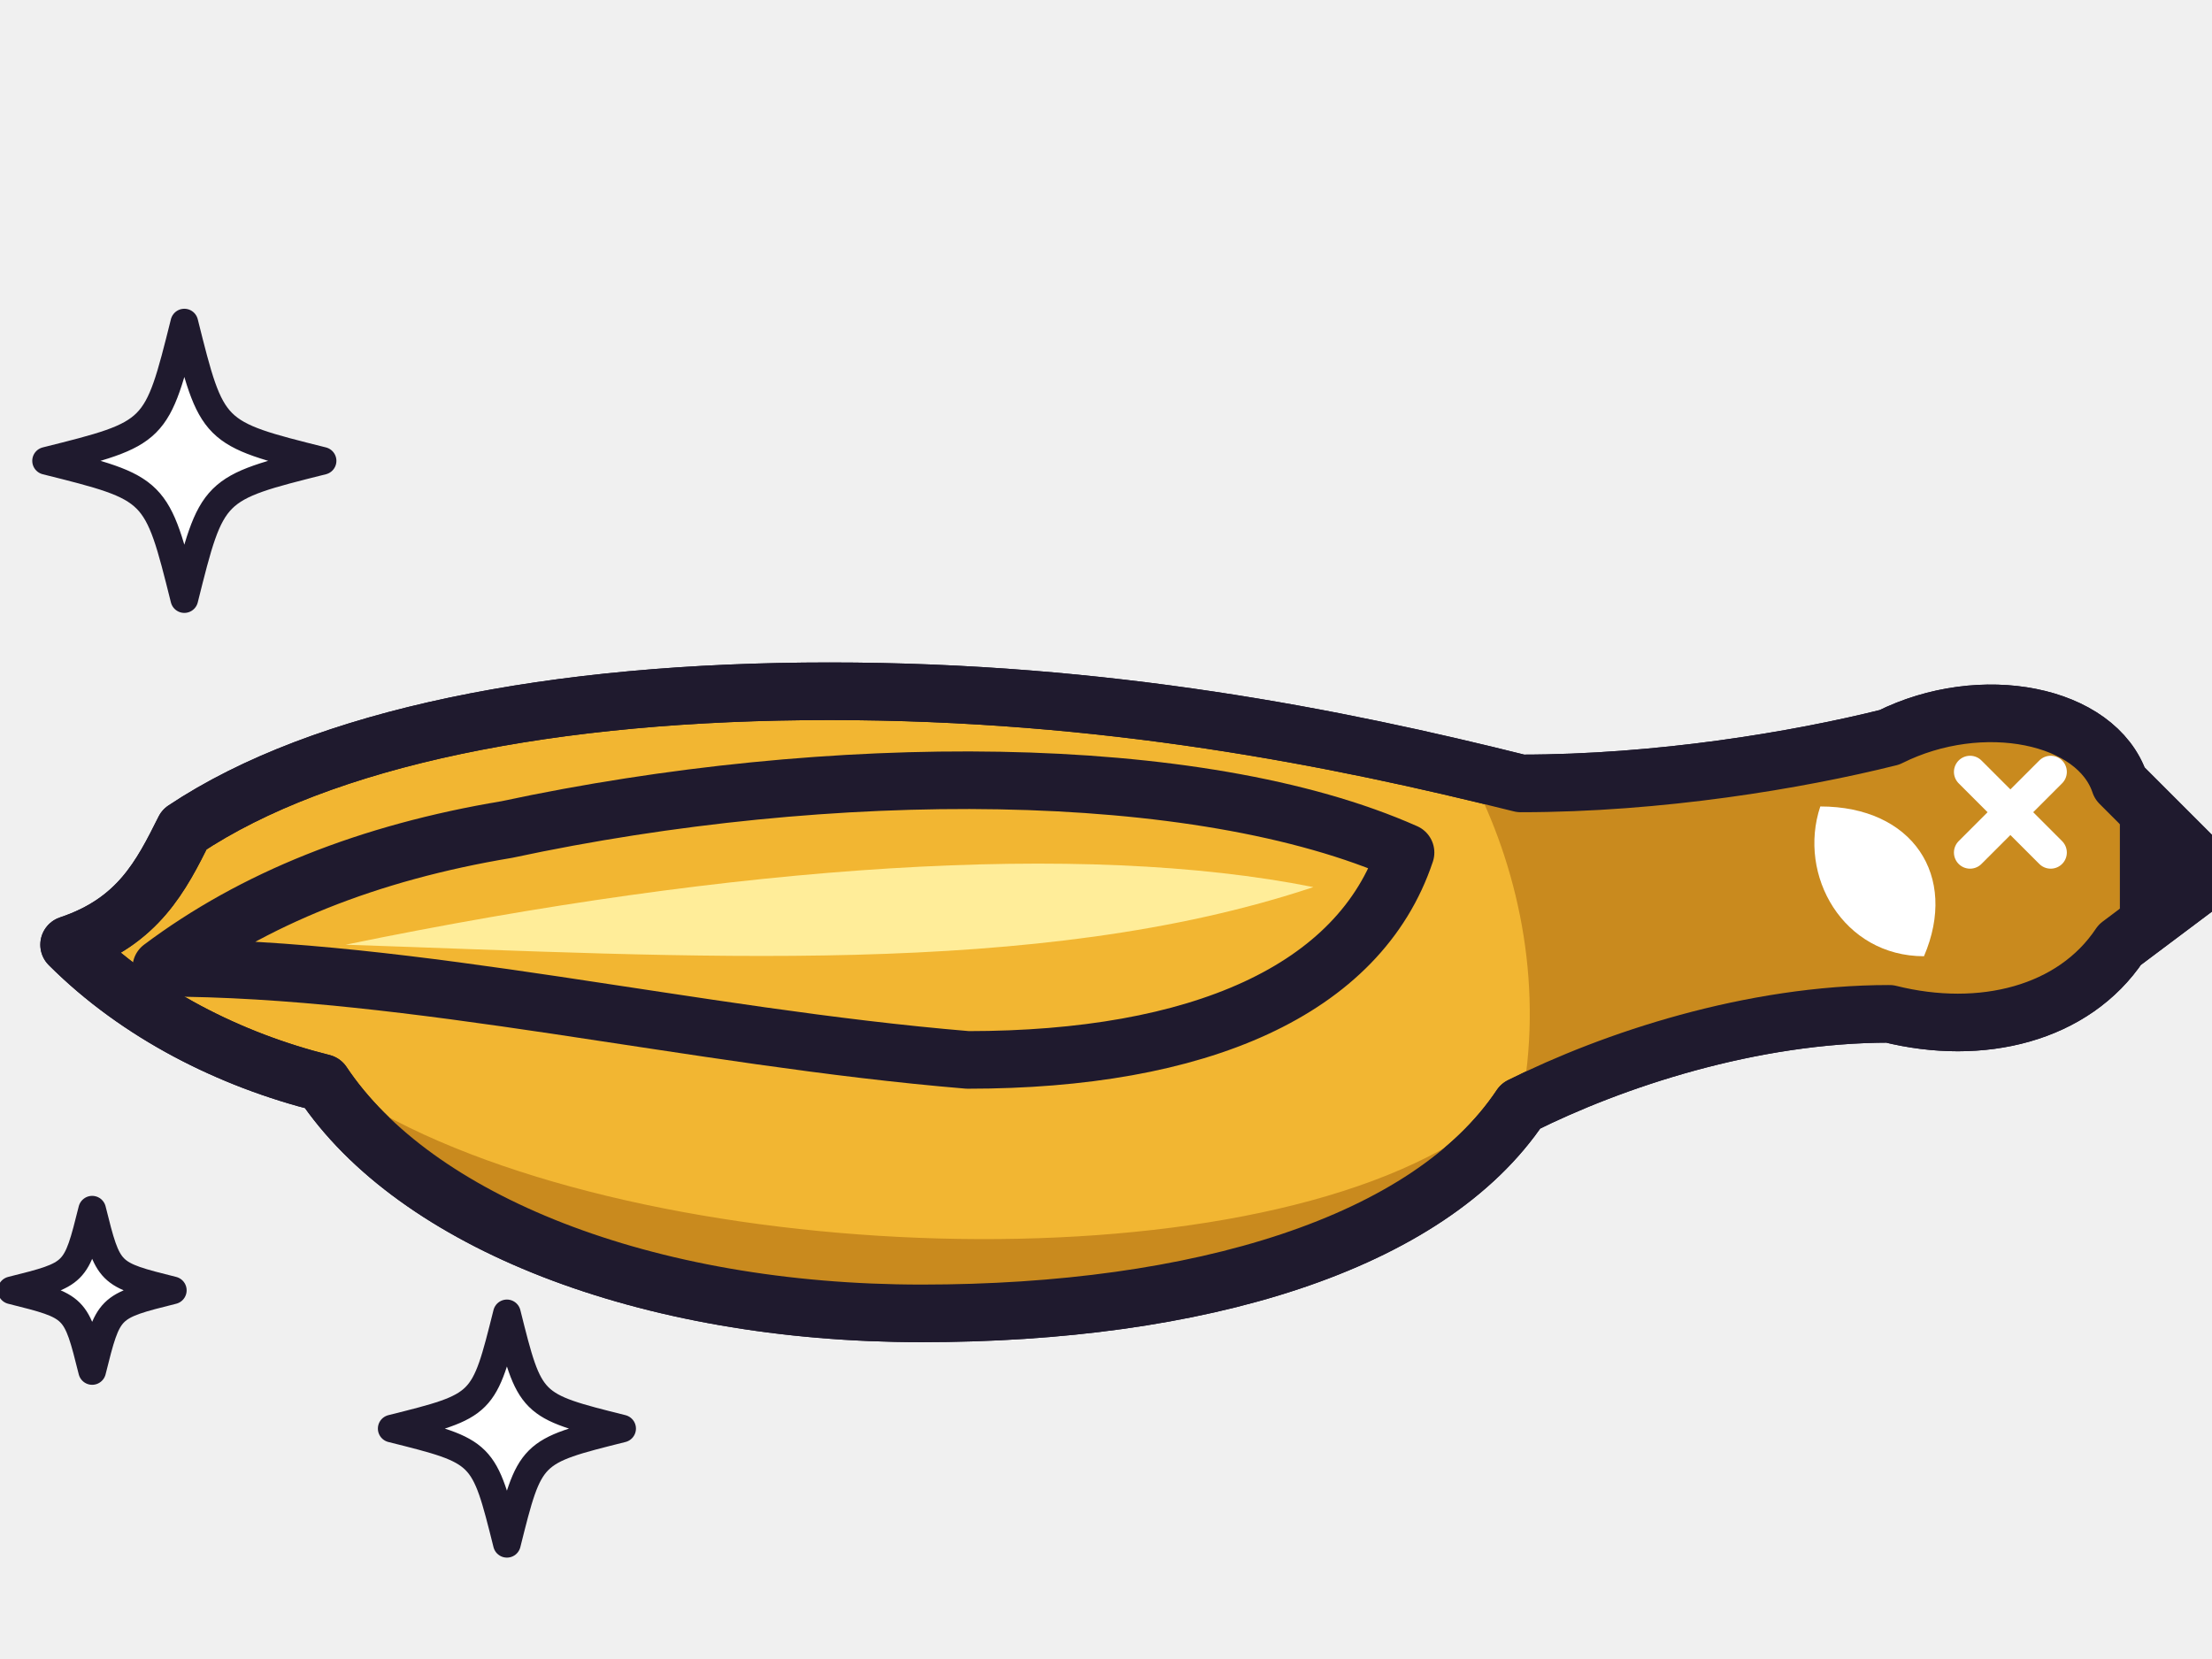
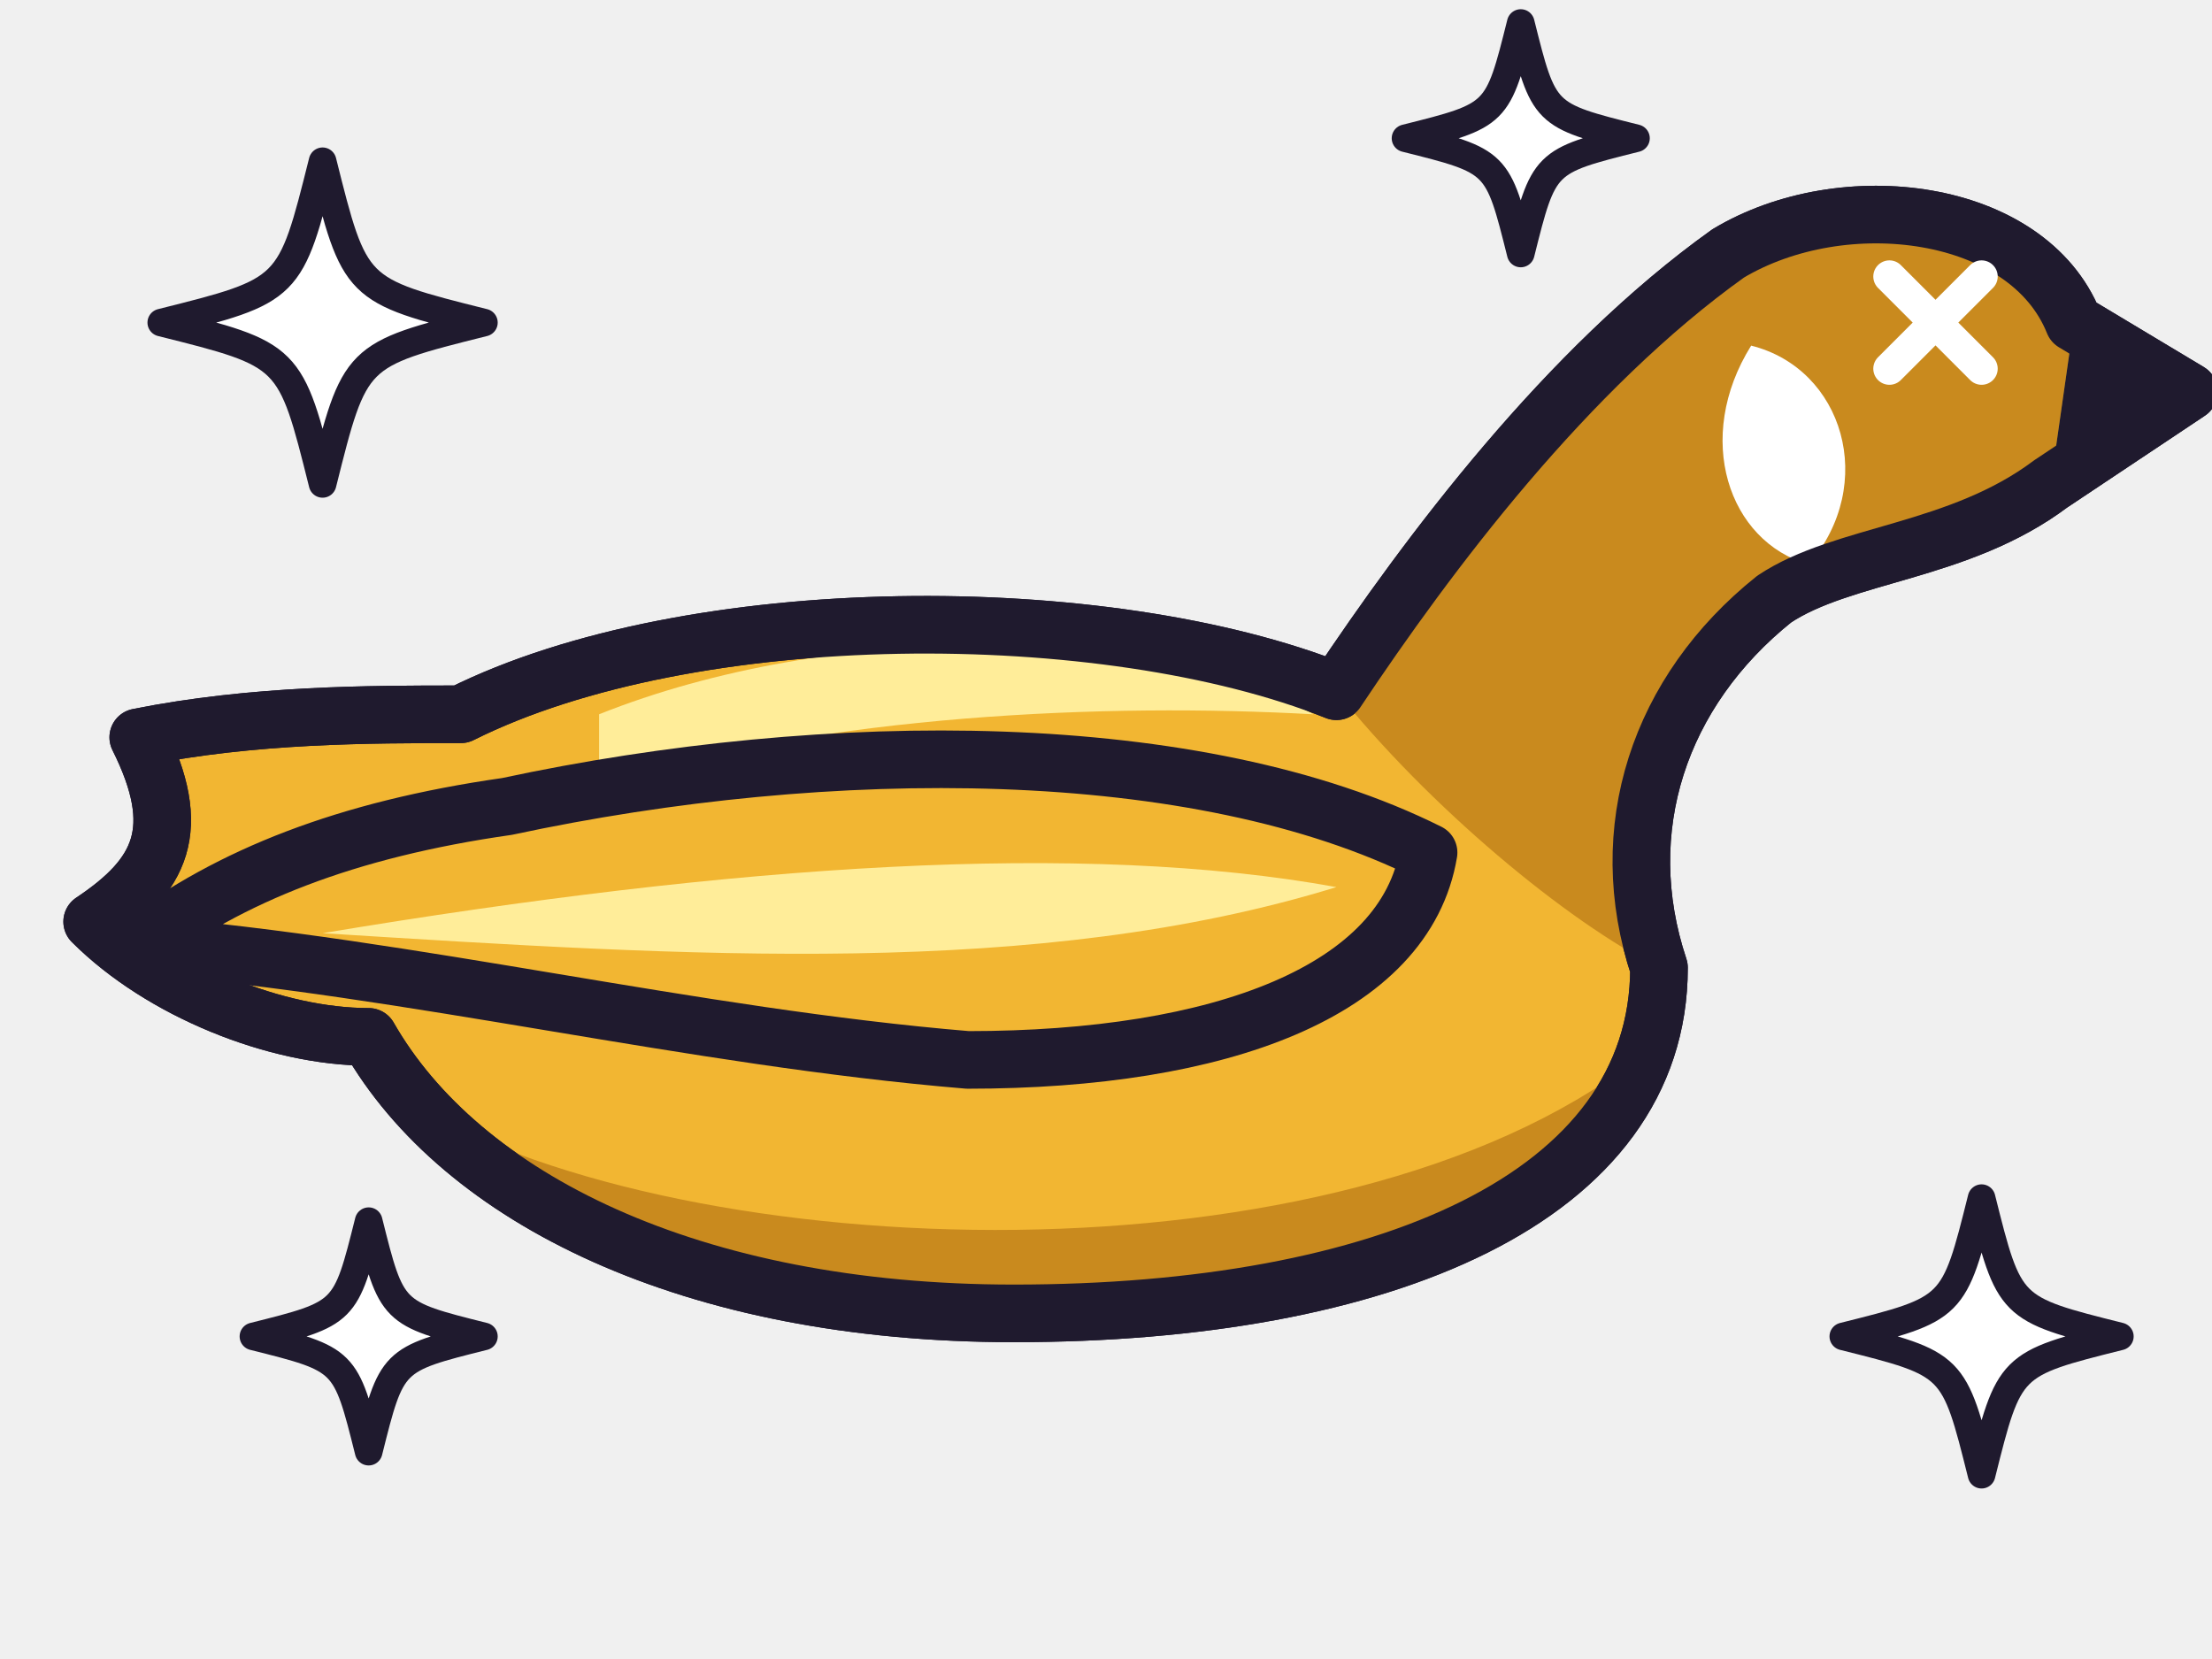
<svg xmlns="http://www.w3.org/2000/svg" width="96" height="72" viewBox="0 0 96 72">
-   <path d="M8 36 C14 32 24 30 36 30 C48 30 58 32 66 34 C72 34 78 33 82 32 C86 30 91 31 92 34 L96 38 L92 41 C90 44 86 45 82 44 C76 44 70 46 66 48 C62 54 52 57 40 57 C28 57 18 53 14 47 C10 46 6 44 3 41 C6 40 7 38 8 36 Z" fill="#f2b632" stroke="#1f1a2e" stroke-width="2.5" stroke-linejoin="round" stroke-linecap="round" />
-   <path d="M16 48 C28 55 54 56 64 49 C60 54 52 57 40 57 C28 57 20 53 16 48 Z" fill="#c98a1e" />
-   <path d="M64 34 C72 34 78 33 82 32 C86 30 91 31 92 34 L92 41 C90 44 86 45 82 44 C76 44 70 46 66 48 C67 43 66 38 64 34 Z" fill="#c98a1e" />
-   <path d="M79 35 C83 35 85 38 83.5 41.5 C80 41.5 78 38 79 35 Z" fill="#ffffff" />
-   <path d="M92 34 L96 38 L92 41 Z" fill="#1f1a2e" />
-   <path d="M8 36 C14 32 24 30 36 30 C48 30 58 32 66 34 C72 34 78 33 82 32 C86 30 91 31 92 34 L96 38 L92 41 C90 44 86 45 82 44 C76 44 70 46 66 48 C62 54 52 57 40 57 C28 57 18 53 14 47 C10 46 6 44 3 41 C6 40 7 38 8 36 Z" fill="none" stroke="#1f1a2e" stroke-width="2.5" stroke-linejoin="round" />
-   <path d="M85.5 33.5 L89 37 M89 33.5 L85.5 37" fill="none" stroke="#ffffff" stroke-width="1.4" stroke-linecap="round" />
-   <path d="M61 37 C52 33 36 33 22 36 C16 37 11 39 7 42 C18 42 30 45 42 46 C52 46 59 43 61 37 Z" fill="#f2b632" stroke="#1f1a2e" stroke-width="2.5" stroke-linejoin="round" stroke-linecap="round" />
-   <path d="M57 38.5 C47 36.5 32 37.5 15 41 C30 41.5 45 42.5 57 38.5 Z" fill="#ffed99" />
-   <path d="M8 14 C9.2 18.8 9.2 18.8 14 20 C9.2 21.2 9.2 21.2 8 26 C6.8 21.2 6.8 21.2 2 20 C6.8 18.8 6.8 18.8 8 14 Z" fill="#ffffff" stroke="#1f1a2e" stroke-width="1.2" stroke-linejoin="round" />
-   <path d="M22 57 C23.0 61.0 23.0 61.0 27 62 C23.0 63.0 23.0 63.0 22 67 C21.0 63.0 21.0 63.0 17 62 C21.0 61.0 21.0 61.0 22 57 Z" fill="#ffffff" stroke="#1f1a2e" stroke-width="1.2" stroke-linejoin="round" />
-   <path d="M4 52.5 C4.7 55.3 4.7 55.3 7.5 56 C4.7 56.7 4.7 56.7 4 59.5 C3.3 56.7 3.3 56.7 0.5 56 C3.3 55.3 3.3 55.3 4 52.5 Z" fill="#ffffff" stroke="#1f1a2e" stroke-width="1.2" stroke-linejoin="round" />
+   <path d="M20 31 C30 26 48 26 58 30 C62 24 68 16 75 11 C80 8 88 9 90 14 L95 17 L89 21 C85 24 80 24 77 26 C72 30 70 36 72 42 C72 52 60 57 44 57 C30 57 20 52 16 45 C12 45 7 43 4 40 C7 38 8 36 6 32 C11 31 16 31 20 31 Z" fill="#f2b632" stroke="#1f1a2e" stroke-width="2.5" stroke-linejoin="round" stroke-linecap="round" />
+   <path d="M18 48 C30 55 58 56 71 46 C68 53 58 57 44 57 C30 57 22 53 18 48 Z" fill="#c98a1e" />
+   <path d="M26 31 C36 27 50 27 57 31 C48 30.5 36 31 26 34 Z" fill="#ffed99" />
+   <path d="M58 30 C62 24 68 16 75 11 C80 8 88 9 90 14 L89 21 C85 24 80 24 77 26 C72 30 70 36 72 42 C68 40 62 35 58 30 Z" fill="#c98a1e" />
+   <path d="M76 15 C80 16 81.5 21 78.5 24.5 C75 23.5 73.5 19 76 15 Z" fill="#ffffff" />
+   <path d="M90 14 L95 17 L89 21 Z" fill="#1f1a2e" />
+   <path d="M20 31 C30 26 48 26 58 30 C62 24 68 16 75 11 C80 8 88 9 90 14 L95 17 L89 21 C85 24 80 24 77 26 C72 30 70 36 72 42 C72 52 60 57 44 57 C30 57 20 52 16 45 C12 45 7 43 4 40 C7 38 8 36 6 32 C11 31 16 31 20 31 Z" fill="none" stroke="#1f1a2e" stroke-width="2.5" stroke-linejoin="round" />
+   <path d="M82 12 L86 16 M86 12 L82 16" fill="none" stroke="#ffffff" stroke-width="1.4" stroke-linecap="round" />
+   <path d="M14 7 C15.4 12.6 15.4 12.6 21 14 C15.4 15.4 15.4 15.4 14 21 C12.6 15.4 12.6 15.4 7 14 C12.6 12.6 12.6 12.6 14 7 Z" fill="#ffffff" stroke="#1f1a2e" stroke-width="1.2" stroke-linejoin="round" />
+   <path d="M66 1 C67.0 5.0 67.0 5.0 71 6 C67.0 7.0 67.0 7.0 66 11 C65.0 7.0 65.0 7.0 61 6 C65.0 5.0 65.0 5.0 66 1 Z" fill="#ffffff" stroke="#1f1a2e" stroke-width="1.2" stroke-linejoin="round" />
+   <path d="M86 52 C87.2 56.8 87.2 56.8 92 58 C87.2 59.2 87.2 59.2 86 64 C84.8 59.2 84.8 59.2 80 58 C84.8 56.8 84.8 56.8 86 52 Z" fill="#ffffff" stroke="#1f1a2e" stroke-width="1.2" stroke-linejoin="round" />
+   <path d="M16 53 C17.0 57.0 17.0 57.0 21 58 C17.0 59.0 17.0 59.0 16 63 C15.0 59.0 15.0 59.0 11 58 C15.0 57.0 15.0 57.0 16 53 Z" fill="#ffffff" stroke="#1f1a2e" stroke-width="1.2" stroke-linejoin="round" />
+   <path d="M62 37 C52 32 36 32 22 35 C15 36 10 38 6 41 C18 42 30 45 42 46 C53 46 61 43 62 37 Z" fill="#f2b632" stroke="#1f1a2e" stroke-width="2.5" stroke-linejoin="round" stroke-linecap="round" />
+   <path d="M58 38.5 C47 36.5 32 37.5 14 40.5 C30 41.5 45 42.5 58 38.5 Z" fill="#ffed99" />
</svg>
